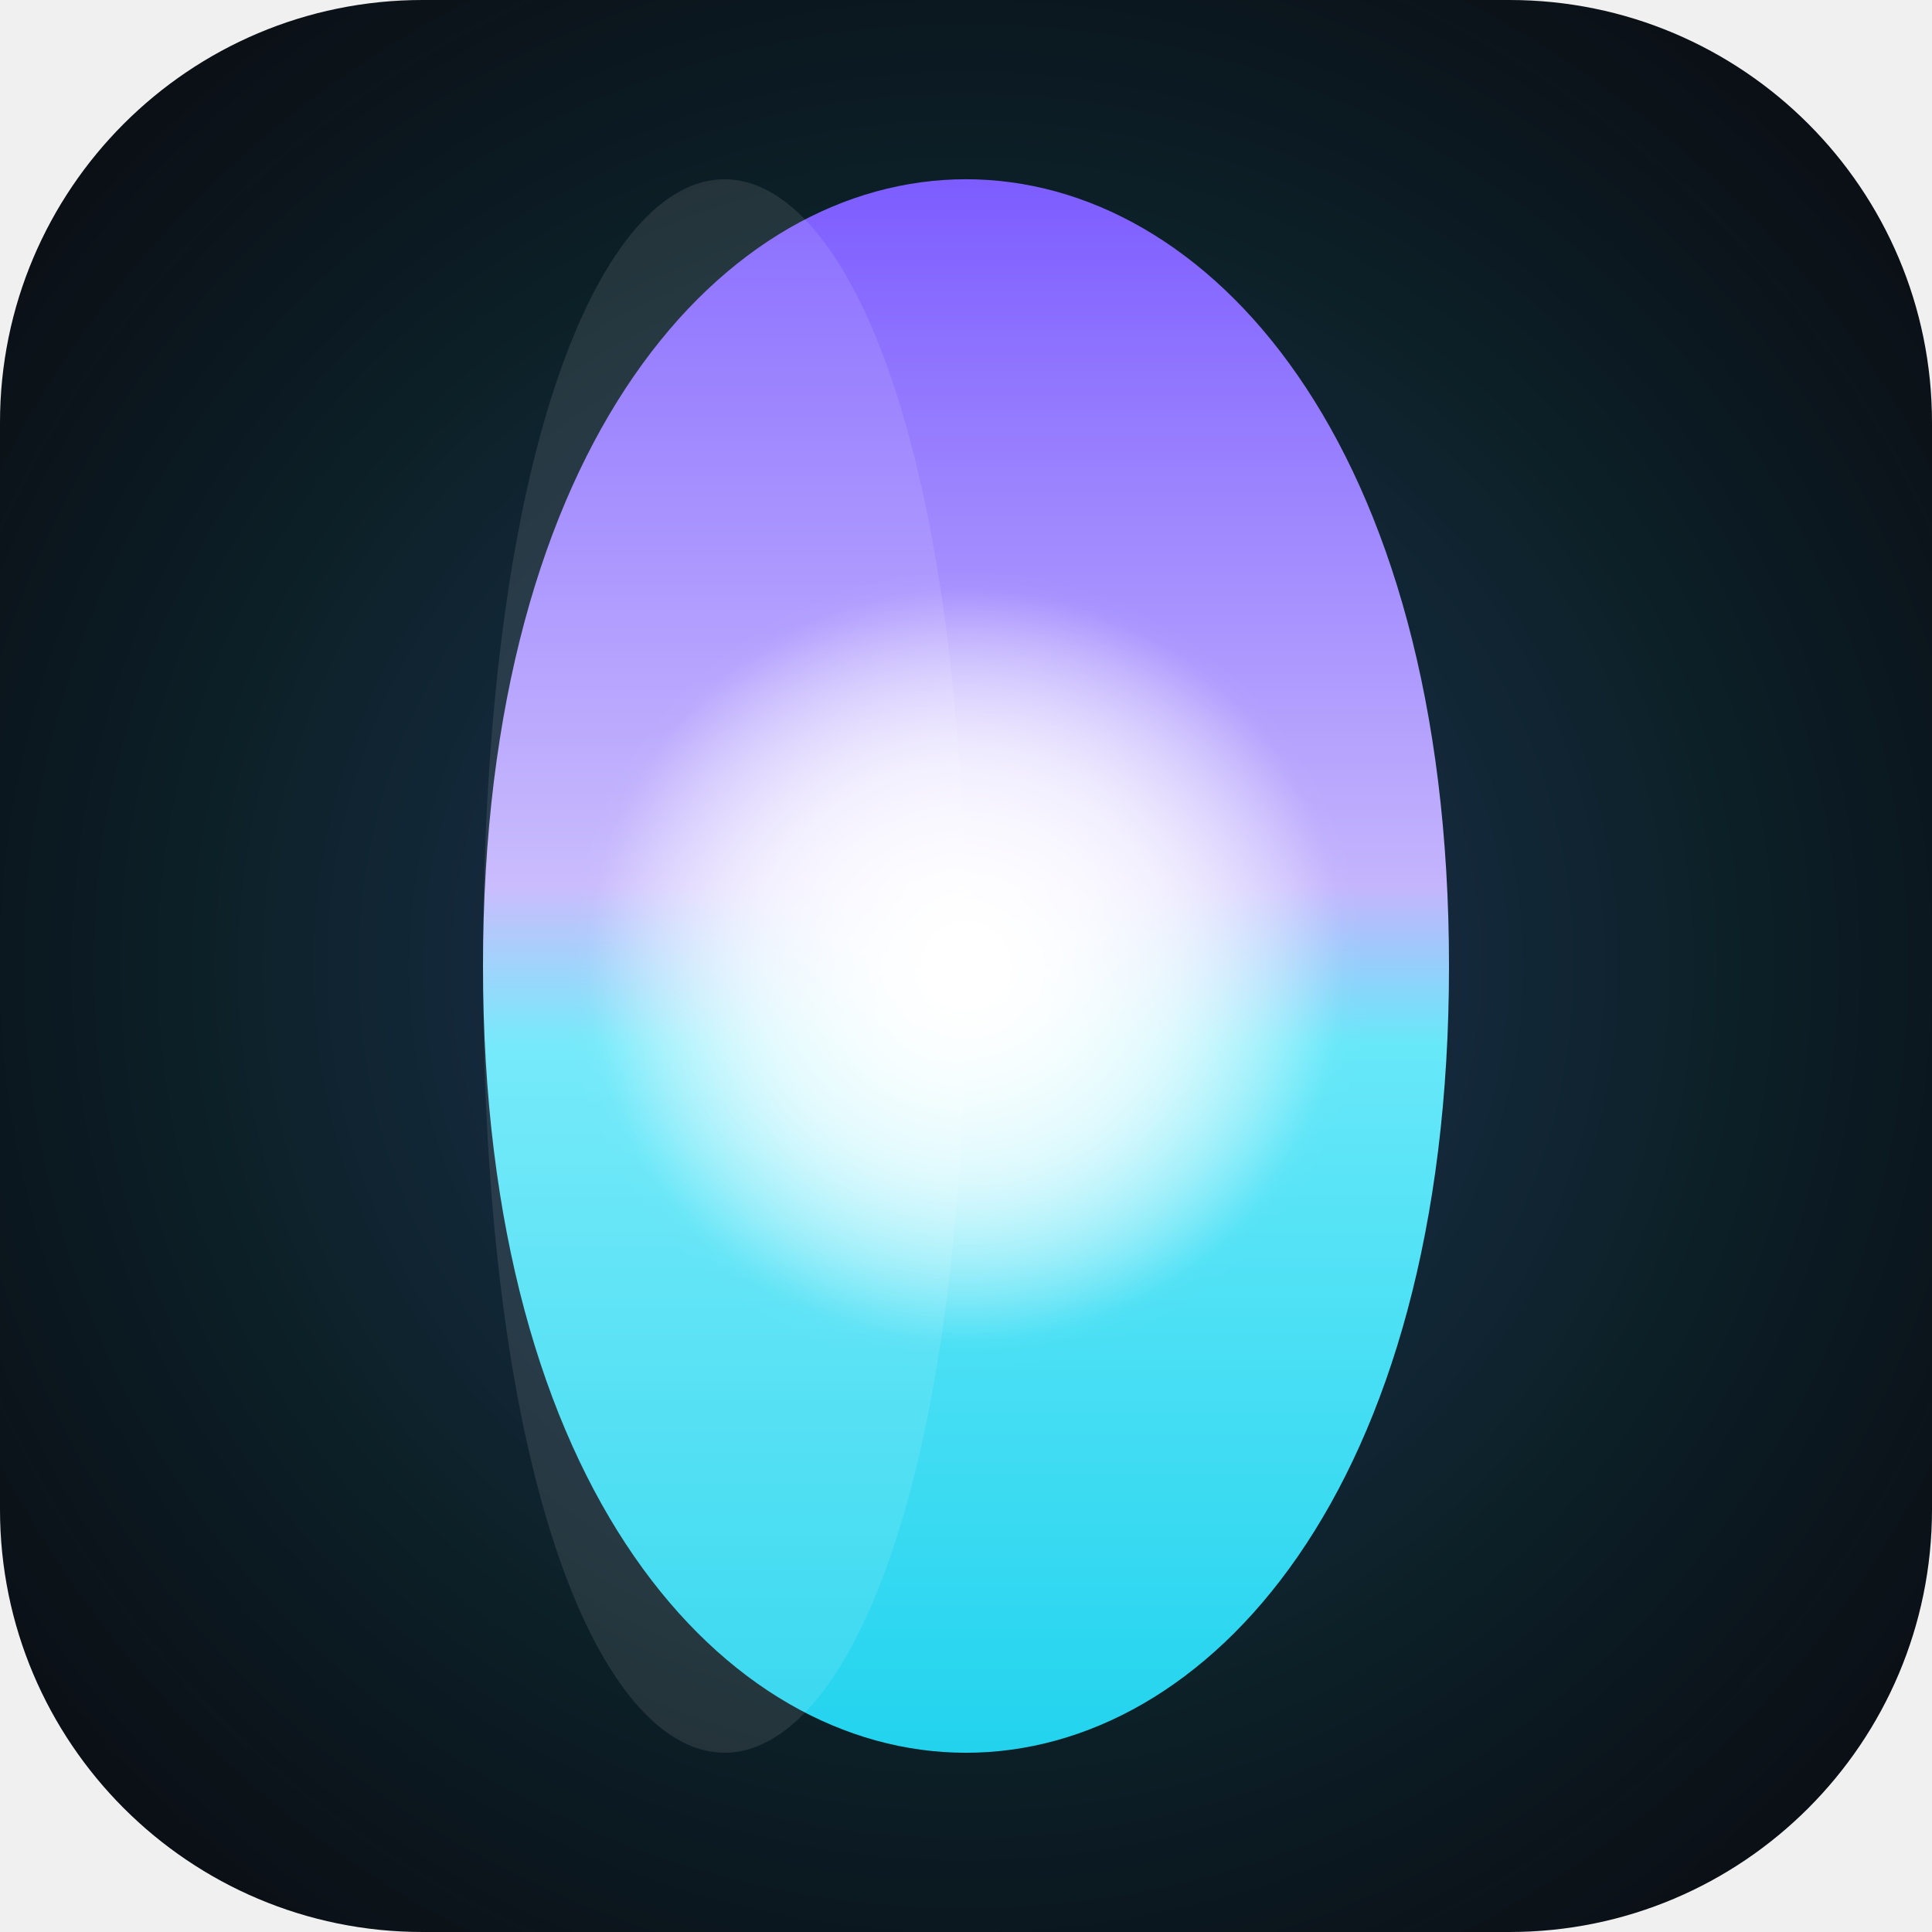
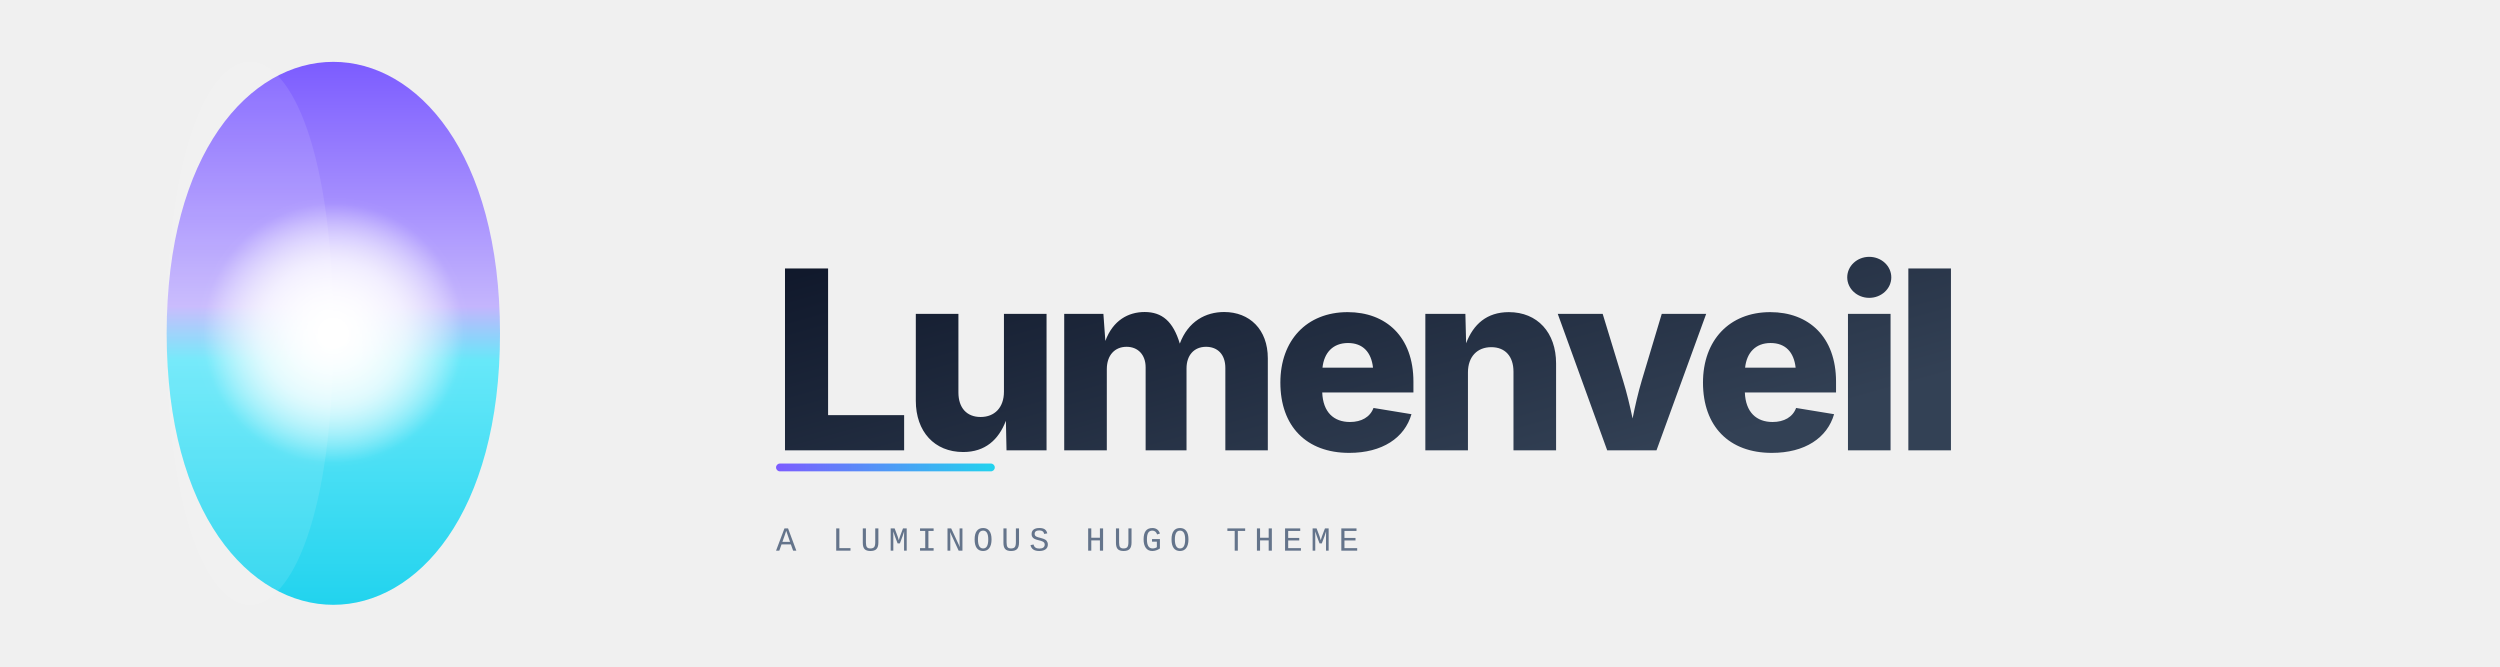
- <svg xmlns="http://www.w3.org/2000/svg" viewBox="0 0 256 256" width="256" height="256" role="img" aria-label="Lumenveil">
+ <svg xmlns="http://www.w3.org/2000/svg" viewBox="0 0 960 256" width="960" height="256" role="img" aria-label="Lumenveil">
  <defs>
    <linearGradient id="vesica" x1="0" y1="0" x2="0" y2="1">
      <stop offset="0%" stop-color="#7c5cff" />
      <stop offset="45%" stop-color="#c4b5fd" />
      <stop offset="55%" stop-color="#67e8f9" />
      <stop offset="100%" stop-color="#22d3ee" />
    </linearGradient>
    <radialGradient id="lumen" cx="50%" cy="50%" r="50%">
      <stop offset="0%" stop-color="#ffffff" stop-opacity="1" />
      <stop offset="55%" stop-color="#ffffff" stop-opacity="0.55" />
      <stop offset="100%" stop-color="#ffffff" stop-opacity="0" />
    </radialGradient>
-     <radialGradient id="backdrop" cx="50%" cy="50%" r="65%">
-       <stop offset="0%" stop-color="#7c5cff" stop-opacity="0.32" />
-       <stop offset="60%" stop-color="#22d3ee" stop-opacity="0.10" />
-       <stop offset="100%" stop-color="#22d3ee" stop-opacity="0" />
-     </radialGradient>
+     <linearGradient id="wordmark" x1="0" y1="0" x2="1" y2="0.6">
+       <stop offset="0%" stop-color="#0f172a" />
+       <stop offset="100%" stop-color="#334155" />
+     </linearGradient>
+     <linearGradient id="accent" x1="0" y1="0" x2="1" y2="0">
+       <stop offset="0%" stop-color="#7c5cff" />
+       <stop offset="100%" stop-color="#22d3ee" />
+     </linearGradient>
    <filter id="bloom" x="-50%" y="-50%" width="200%" height="200%">
      <feGaussianBlur stdDeviation="2.5" />
      <feMerge>
        <feMergeNode />
        <feMergeNode in="SourceGraphic" />
      </feMerge>
    </filter>
  </defs>
-   <rect width="256" height="256" rx="56" fill="#0a0c12" />
-   <rect width="256" height="256" rx="56" fill="url(#backdrop)" />
  <path d="M 64 128 C 64 -11 192 -11 192 128 C 192 267 64 267 64 128 Z" fill="url(#vesica)" />
  <path d="M 64 128 C 64 -11 128 -11 128 128 C 128 267 64 267 64 128 Z" fill="#ffffff" opacity="0.10" />
  <circle cx="128" cy="128" r="50" fill="url(#lumen)" filter="url(#bloom)" />
  <circle cx="128" cy="128" r="6" fill="#ffffff" />
+   <text x="296" y="138" font-family="ui-sans-serif, system-ui, -apple-system, 'Segoe UI', 'Inter', Roboto, 'Helvetica Neue', Arial, sans-serif" font-size="96" font-weight="800" fill="url(#wordmark)" letter-spacing="-4" dominant-baseline="central">Lumenveil</text>
+   <rect x="298" y="178" width="84" height="3" rx="1.5" fill="url(#accent)" />
+   <text x="298" y="208" font-family="ui-monospace, 'SF Mono', Menlo, Consolas, 'Liberation Mono', monospace" font-size="13" font-weight="500" fill="#64748b" letter-spacing="3" dominant-baseline="central">A LUMINOUS HUGO THEME</text>
</svg>
